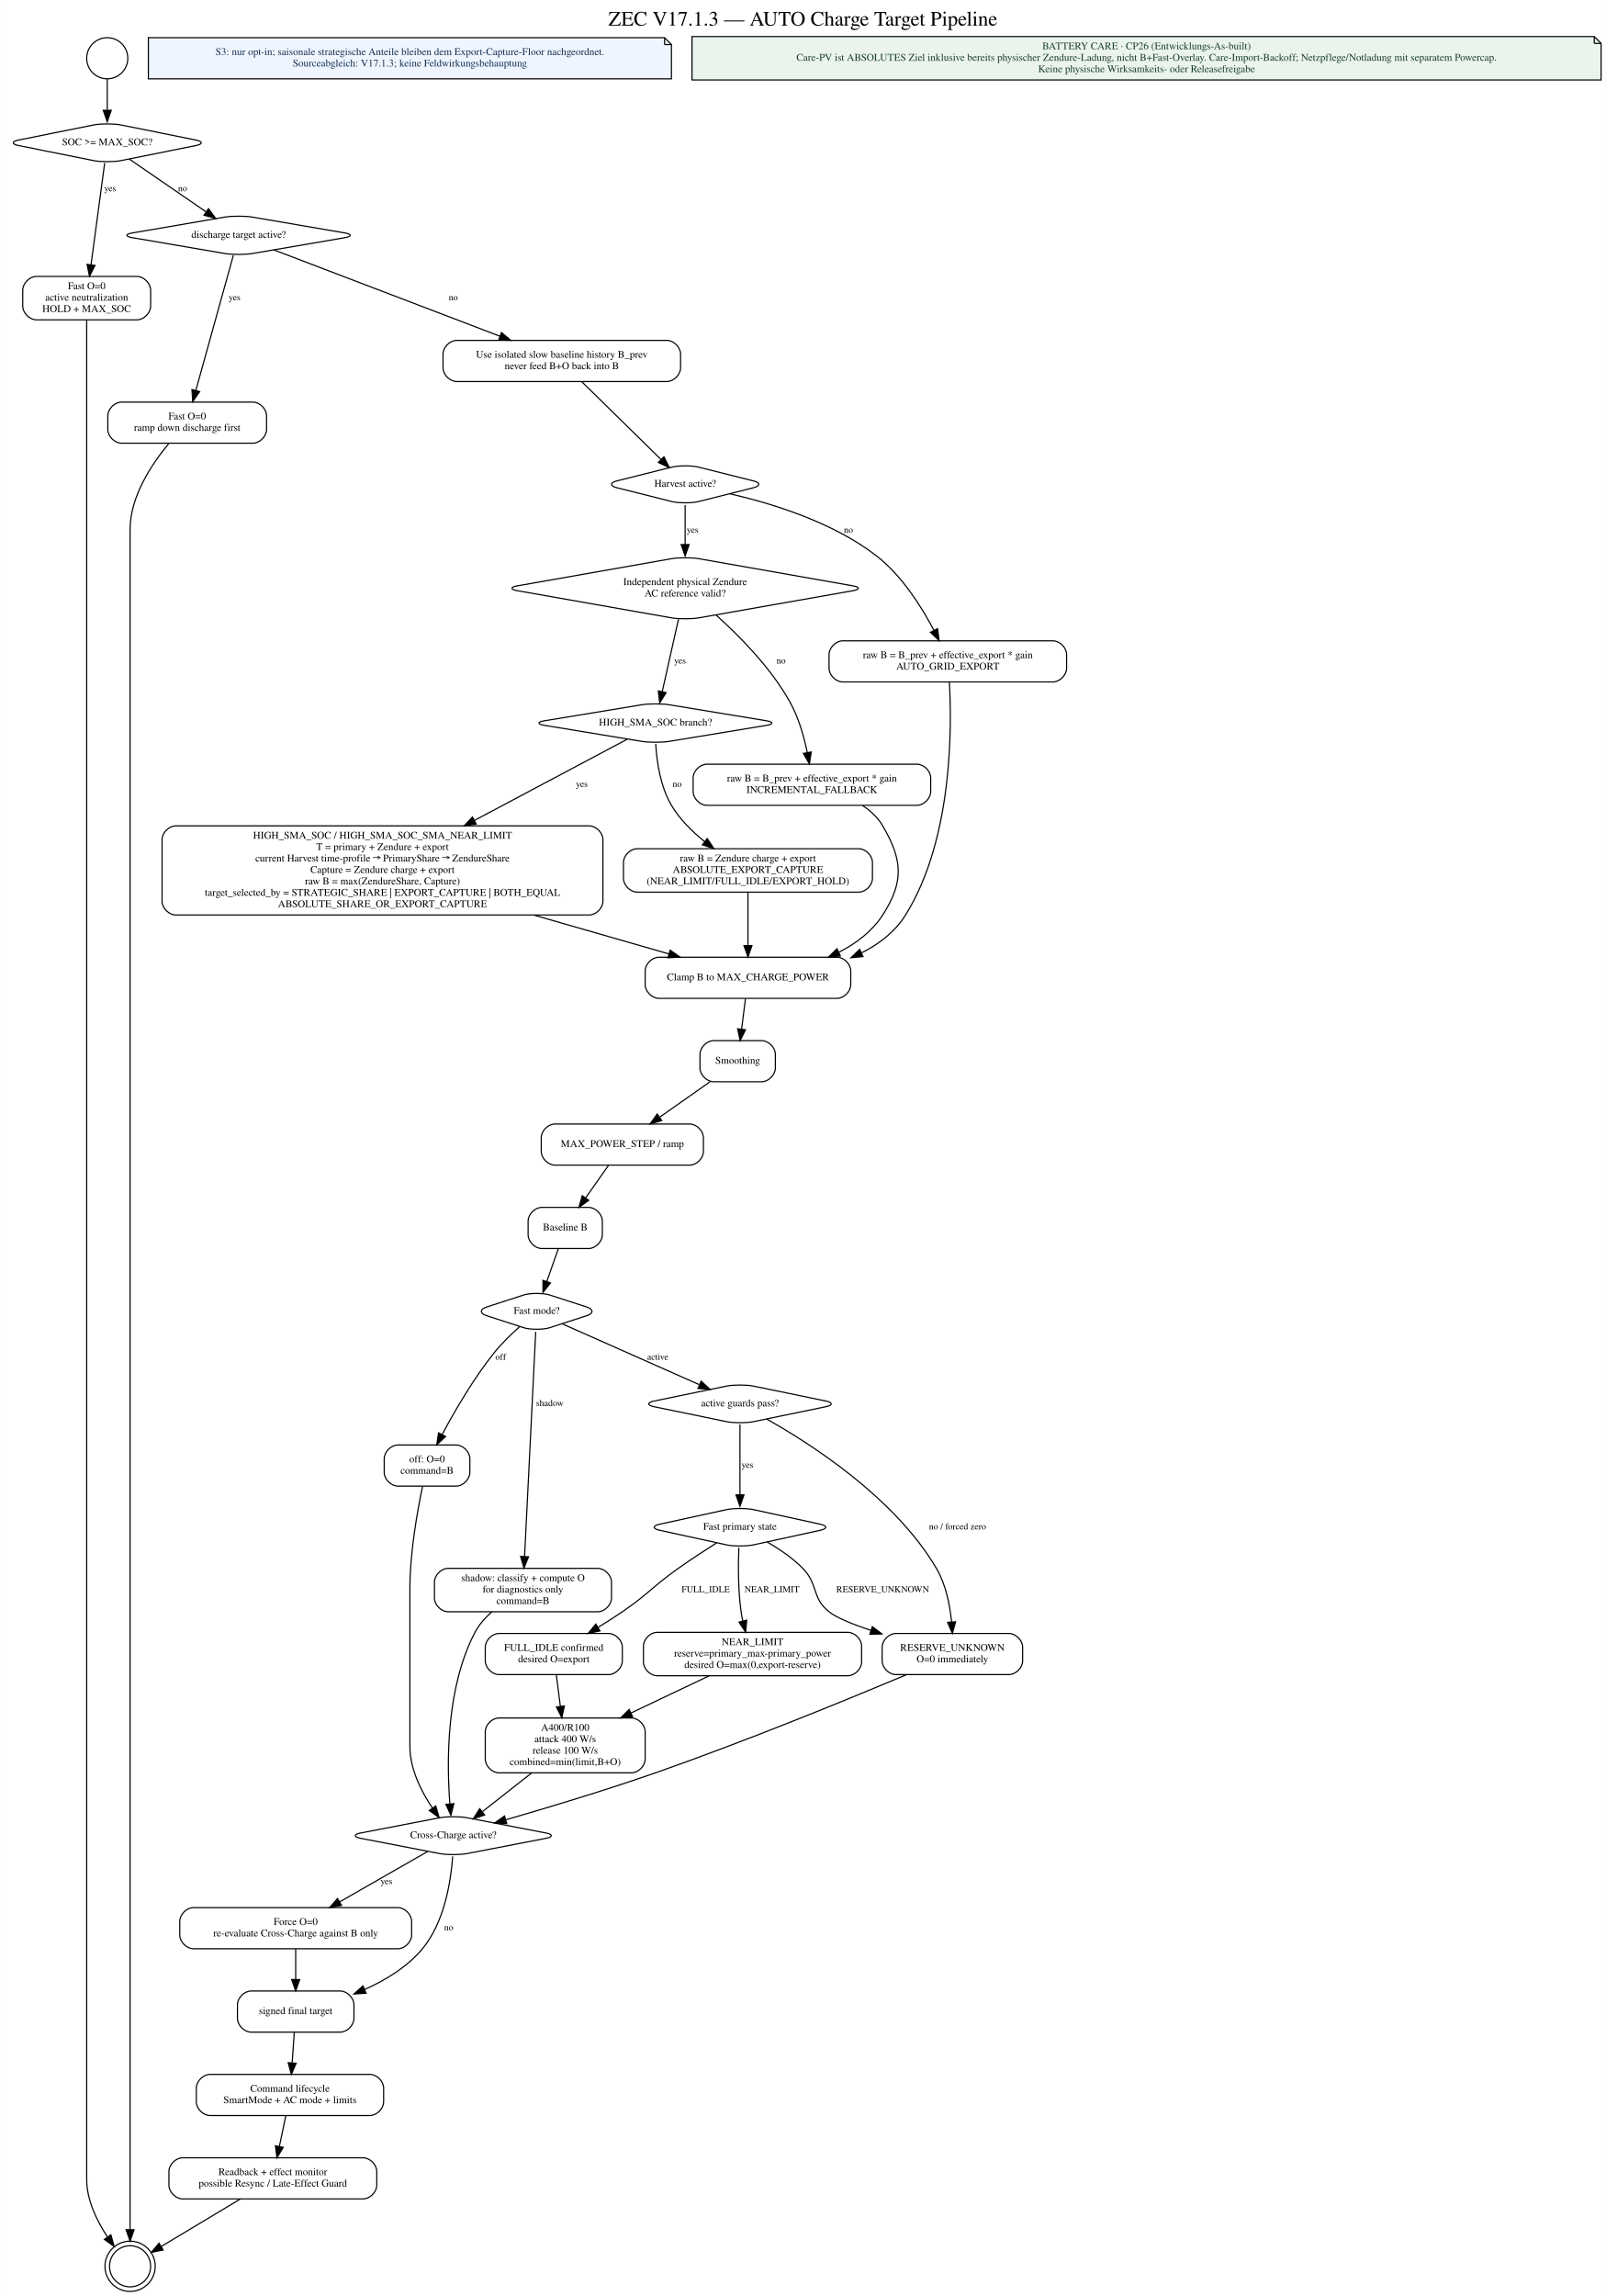
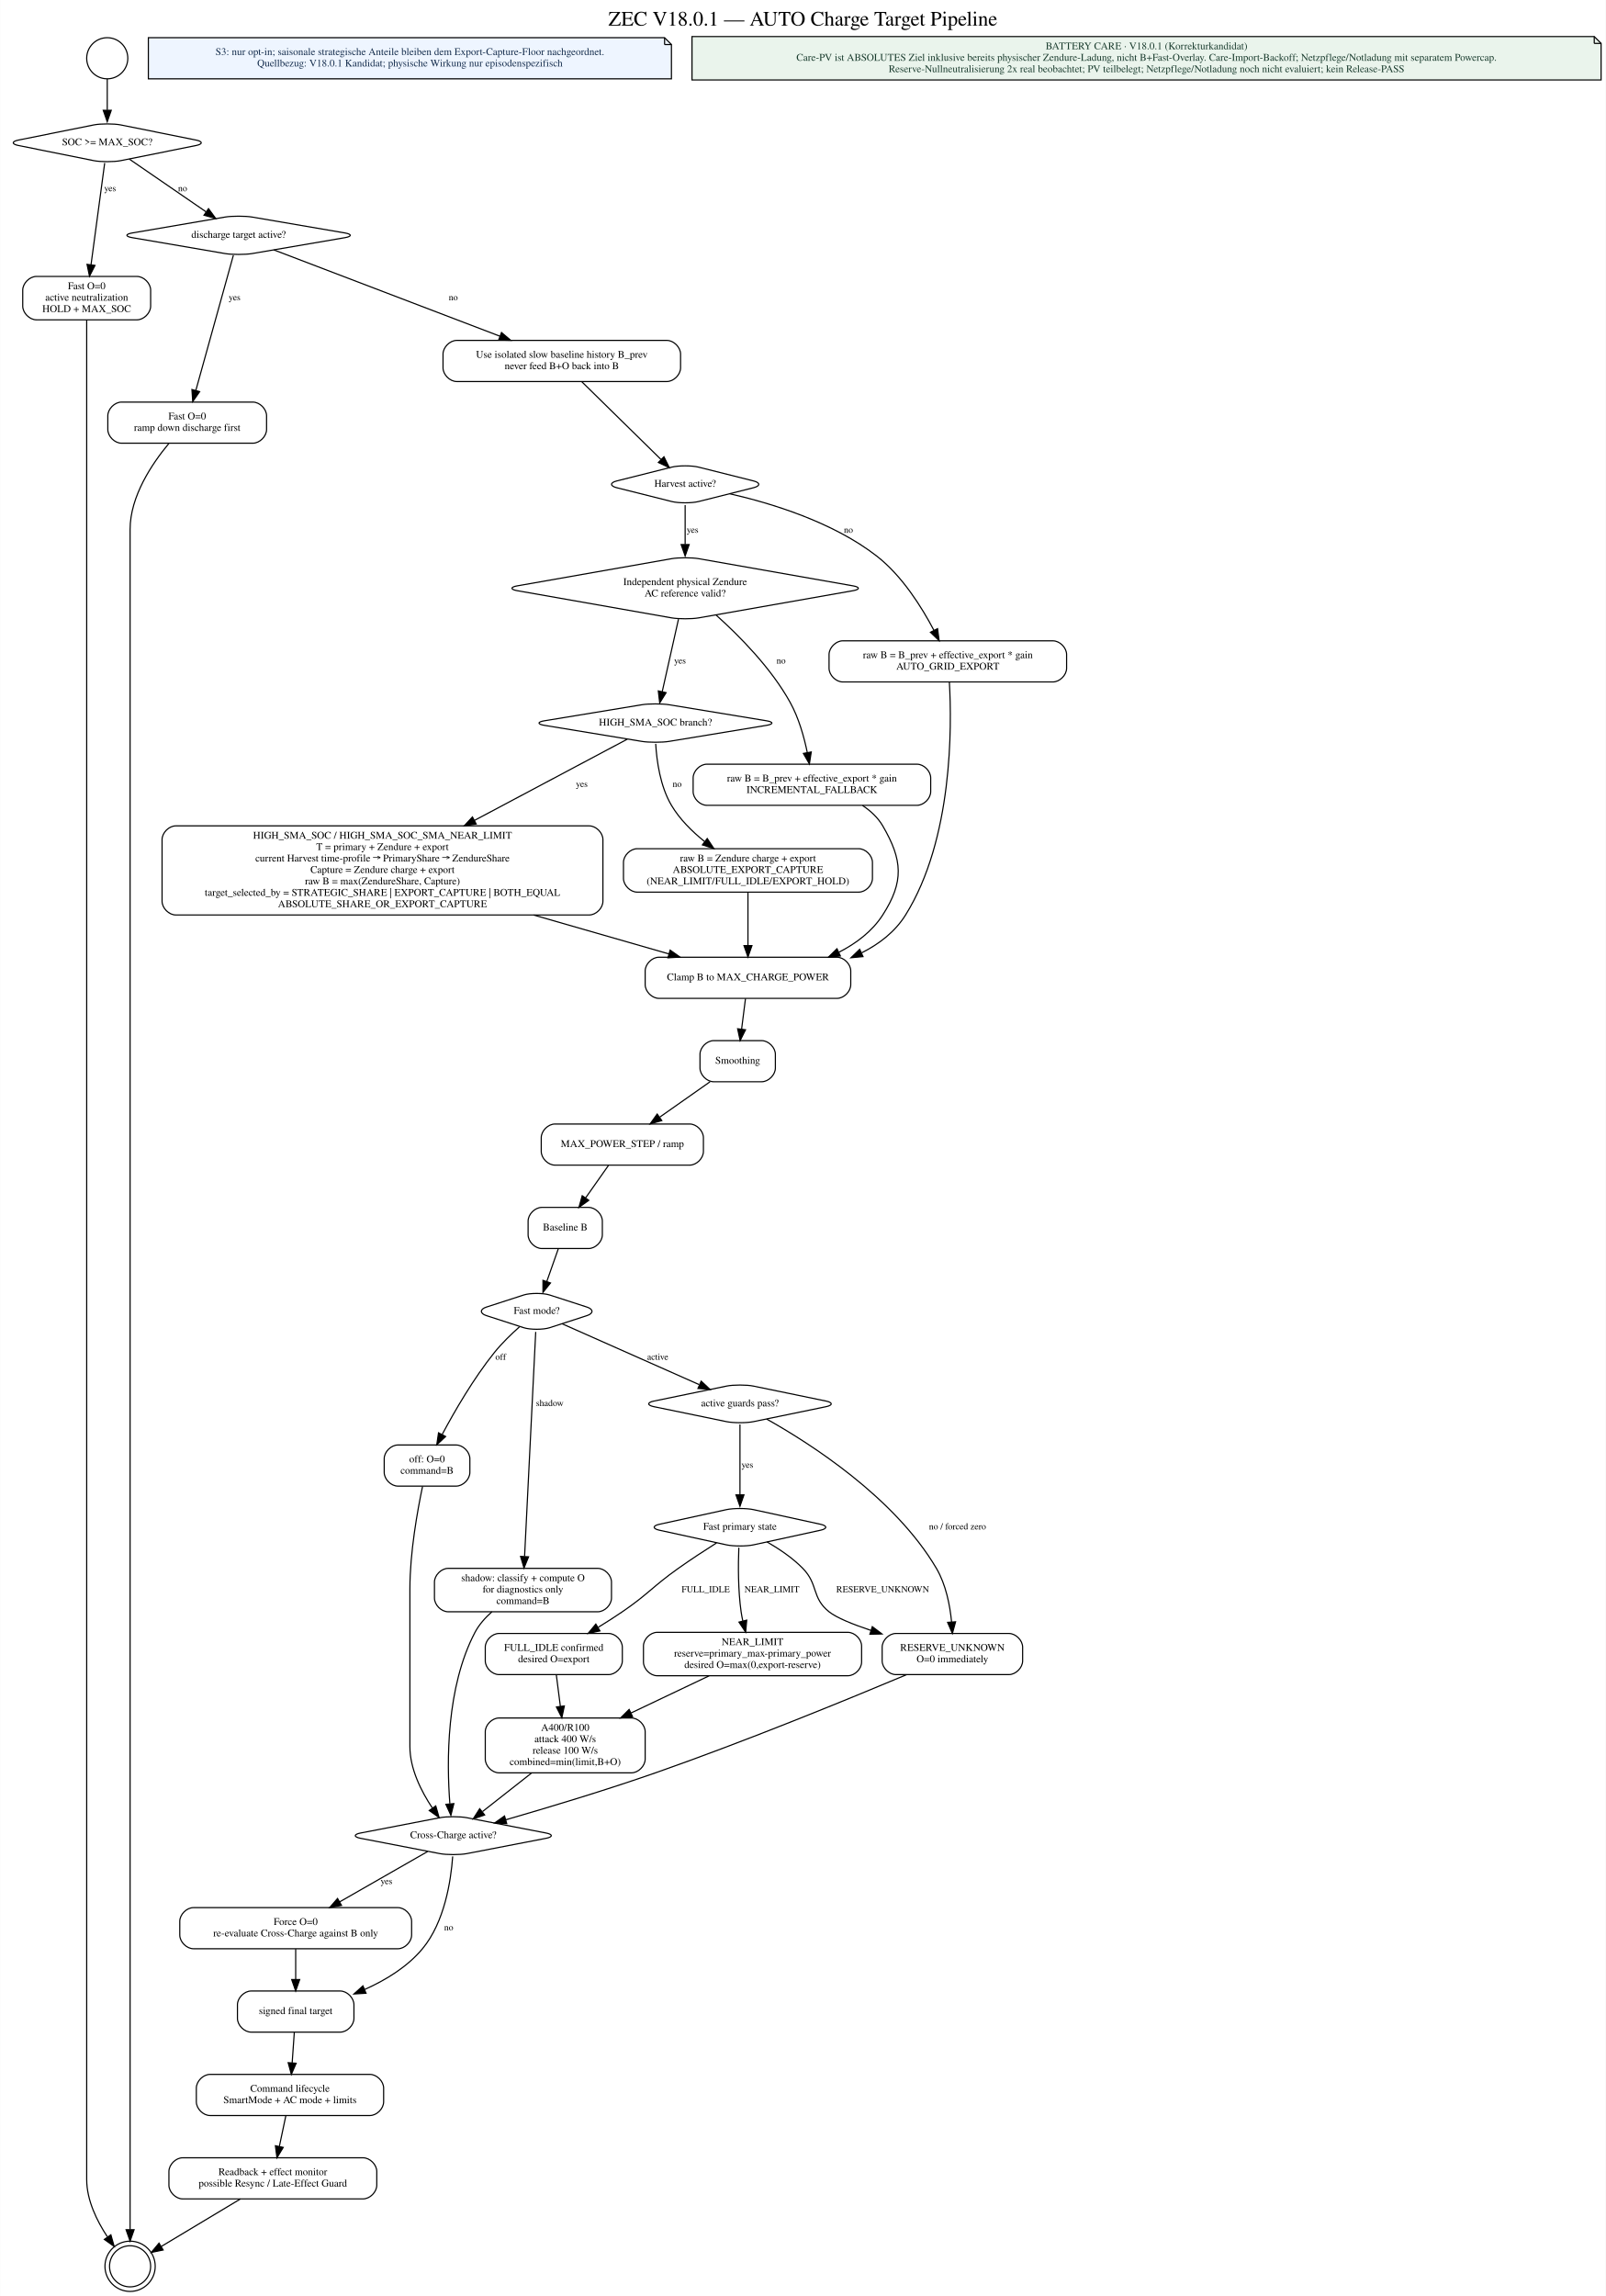
<svg xmlns="http://www.w3.org/2000/svg" width="1406pt" height="2010pt" viewBox="0.00 0.00 1405.81 2010.00">
  <g id="graph0" class="graph" transform="scale(1 1) rotate(0) translate(4 2006)">
    <polygon fill="white" stroke="transparent" points="-4,4 -4,-2006 1401.81,-2006 1401.81,4 -4,4" />
-     <text text-anchor="middle" x="698.91" y="-1983.6" font-family="Times,serif" font-size="18.00">ZEC V17.1.3 — AUTO Charge Target Pipeline</text>
+     <text text-anchor="middle" x="698.91" y="-1983.6" font-family="Times,serif" font-size="18.00">ZEC V18.0.1 — AUTO Charge Target Pipeline</text>
    <g id="node1" class="node">
      <ellipse fill="none" stroke="black" cx="89.81" cy="-1955" rx="18" ry="18" />
    </g>
    <g id="node2" class="node">
      <path fill="none" stroke="black" d="M78.05,-1896.64C78.05,-1896.64 11.95,-1883.36 11.95,-1883.36 6.07,-1882.18 6.07,-1879.82 11.95,-1878.64 11.95,-1878.64 78.05,-1865.36 78.05,-1865.36 83.93,-1864.18 95.7,-1864.18 101.58,-1865.36 101.58,-1865.36 167.68,-1878.64 167.68,-1878.64 173.56,-1879.82 173.56,-1882.18 167.68,-1883.36 167.68,-1883.36 101.58,-1896.64 101.58,-1896.64 95.7,-1897.82 83.93,-1897.82 78.05,-1896.64" />
      <text text-anchor="middle" x="89.81" y="-1878.8" font-family="Times,serif" font-size="9.00">SOC &gt;= MAX_SOC?</text>
    </g>
    <g id="edge1" class="edge">
      <path fill="none" stroke="black" d="M89.81,-1936.94C89.81,-1928.81 89.81,-1918.88 89.81,-1909.7" />
      <polygon fill="black" stroke="black" points="93.31,-1909.44 89.81,-1899.44 86.31,-1909.44 93.31,-1909.44" />
    </g>
    <g id="node3" class="node">
      <path fill="none" stroke="black" d="M115.81,-1764C115.81,-1764 27.81,-1764 27.81,-1764 21.81,-1764 15.81,-1758 15.81,-1752 15.81,-1752 15.81,-1738 15.81,-1738 15.81,-1732 21.81,-1726 27.81,-1726 27.81,-1726 115.81,-1726 115.81,-1726 121.81,-1726 127.81,-1732 127.81,-1738 127.81,-1738 127.81,-1752 127.81,-1752 127.81,-1758 121.81,-1764 115.81,-1764" />
      <text text-anchor="middle" x="71.81" y="-1752.8" font-family="Times,serif" font-size="9.00">Fast O=0</text>
      <text text-anchor="middle" x="71.81" y="-1742.8" font-family="Times,serif" font-size="9.00">active neutralization</text>
      <text text-anchor="middle" x="71.81" y="-1732.8" font-family="Times,serif" font-size="9.00">HOLD + MAX_SOC</text>
    </g>
    <g id="edge2" class="edge">
      <path fill="none" stroke="black" d="M87.57,-1863.3C84.58,-1841 79.23,-1801.19 75.6,-1774.2" />
      <polygon fill="black" stroke="black" points="79.06,-1773.64 74.26,-1764.2 72.12,-1774.58 79.06,-1773.64" />
      <text text-anchor="middle" x="92.31" y="-1838.6" font-family="Times,serif" font-size="8.00">yes</text>
    </g>
    <g id="node4" class="node">
      <path fill="none" stroke="black" d="M192.99,-1815.98C192.99,-1815.98 111.49,-1802.02 111.49,-1802.02 105.57,-1801.01 105.57,-1798.99 111.49,-1797.98 111.49,-1797.98 192.99,-1784.02 192.99,-1784.02 198.9,-1783.01 210.73,-1783.01 216.64,-1784.02 216.64,-1784.02 298.14,-1797.98 298.14,-1797.98 304.06,-1798.99 304.06,-1801.01 298.14,-1802.02 298.14,-1802.02 216.64,-1815.98 216.64,-1815.98 210.73,-1816.99 198.9,-1816.99 192.99,-1815.98" />
      <text text-anchor="middle" x="204.81" y="-1797.8" font-family="Times,serif" font-size="9.00">discharge target active?</text>
    </g>
    <g id="edge4" class="edge">
      <path fill="none" stroke="black" d="M109.06,-1866.78C127.41,-1854.17 155.28,-1835.03 176.22,-1820.64" />
      <polygon fill="black" stroke="black" points="178.47,-1823.34 184.73,-1814.8 174.51,-1817.57 178.47,-1823.34" />
      <text text-anchor="middle" x="155.81" y="-1838.6" font-family="Times,serif" font-size="8.00">no</text>
    </g>
    <g id="node32" class="node">
      <ellipse fill="none" stroke="black" cx="109.81" cy="-22" rx="18" ry="18" />
      <ellipse fill="none" stroke="black" cx="109.81" cy="-22" rx="22" ry="22" />
    </g>
    <g id="edge3" class="edge">
      <path fill="none" stroke="black" d="M71.81,-1725.82C71.81,-1704.54 71.81,-1668.21 71.81,-1637 71.81,-1637 71.81,-1637 71.81,-98 71.81,-79.92 80.71,-61.78 89.89,-47.87" />
      <polygon fill="black" stroke="black" points="92.98,-49.57 95.88,-39.38 87.26,-45.53 92.98,-49.57" />
    </g>
    <g id="node5" class="node">
      <path fill="none" stroke="black" d="M217.31,-1654C217.31,-1654 102.31,-1654 102.31,-1654 96.31,-1654 90.31,-1648 90.31,-1642 90.31,-1642 90.31,-1630 90.31,-1630 90.31,-1624 96.31,-1618 102.31,-1618 102.31,-1618 217.31,-1618 217.31,-1618 223.31,-1618 229.31,-1624 229.31,-1630 229.31,-1630 229.31,-1642 229.31,-1642 229.31,-1648 223.31,-1654 217.31,-1654" />
      <text text-anchor="middle" x="159.81" y="-1638.8" font-family="Times,serif" font-size="9.00">Fast O=0</text>
      <text text-anchor="middle" x="159.81" y="-1628.8" font-family="Times,serif" font-size="9.00">ramp down discharge first</text>
    </g>
    <g id="edge5" class="edge">
      <path fill="none" stroke="black" d="M200.25,-1782.58C192.52,-1754.73 176.75,-1697.98 167.36,-1664.15" />
      <polygon fill="black" stroke="black" points="170.71,-1663.14 164.66,-1654.45 163.96,-1665.02 170.71,-1663.14" />
      <text text-anchor="middle" x="201.31" y="-1743.1" font-family="Times,serif" font-size="8.00">yes</text>
    </g>
    <g id="node6" class="node">
      <path fill="none" stroke="black" d="M579.81,-1708C579.81,-1708 395.81,-1708 395.81,-1708 389.81,-1708 383.81,-1702 383.81,-1696 383.81,-1696 383.81,-1684 383.81,-1684 383.81,-1678 389.81,-1672 395.81,-1672 395.81,-1672 579.81,-1672 579.81,-1672 585.81,-1672 591.81,-1678 591.81,-1684 591.81,-1684 591.81,-1696 591.81,-1696 591.81,-1702 585.81,-1708 579.81,-1708" />
      <text text-anchor="middle" x="487.81" y="-1692.8" font-family="Times,serif" font-size="9.00">Use isolated slow baseline history B_prev</text>
      <text text-anchor="middle" x="487.81" y="-1682.8" font-family="Times,serif" font-size="9.00">never feed B+O back into B</text>
    </g>
    <g id="edge7" class="edge">
      <path fill="none" stroke="black" d="M235.64,-1787.24C283.14,-1769.11 374.86,-1734.11 433.62,-1711.68" />
      <polygon fill="black" stroke="black" points="435.02,-1714.9 443.11,-1708.06 432.52,-1708.36 435.02,-1714.9" />
      <text text-anchor="middle" x="392.81" y="-1743.1" font-family="Times,serif" font-size="8.00">no</text>
    </g>
    <g id="edge6" class="edge">
      <path fill="none" stroke="black" d="M143.72,-1617.72C129.1,-1600.18 109.81,-1571.53 109.81,-1542.5 109.81,-1542.5 109.81,-1542.5 109.81,-98 109.81,-83.62 109.81,-67.68 109.81,-54.21" />
      <polygon fill="black" stroke="black" points="113.31,-54.01 109.81,-44.01 106.31,-54.01 113.31,-54.01" />
    </g>
    <g id="node7" class="node">
      <path fill="none" stroke="black" d="M584.18,-1597.08C584.18,-1597.08 535.75,-1584.92 535.75,-1584.92 529.93,-1583.46 529.93,-1580.54 535.75,-1579.08 535.75,-1579.08 584.18,-1566.92 584.18,-1566.92 590,-1565.46 601.63,-1565.46 607.45,-1566.92 607.45,-1566.92 655.88,-1579.08 655.88,-1579.08 661.7,-1580.54 661.7,-1583.46 655.88,-1584.92 655.88,-1584.92 607.45,-1597.08 607.45,-1597.08 601.63,-1598.54 590,-1598.54 584.18,-1597.08" />
      <text text-anchor="middle" x="595.81" y="-1579.8" font-family="Times,serif" font-size="9.00">Harvest active?</text>
    </g>
    <g id="edge8" class="edge">
      <path fill="none" stroke="black" d="M505.17,-1671.97C524.1,-1653.39 554.4,-1623.65 574.69,-1603.73" />
      <polygon fill="black" stroke="black" points="577.25,-1606.12 581.94,-1596.62 572.35,-1601.13 577.25,-1606.12" />
    </g>
    <g id="node8" class="node">
      <path fill="none" stroke="black" d="M584,-1516.92C584,-1516.92 448.63,-1493.08 448.63,-1493.08 442.72,-1492.04 442.72,-1489.96 448.63,-1488.92 448.63,-1488.92 584,-1465.08 584,-1465.08 589.91,-1464.04 601.72,-1464.04 607.63,-1465.08 607.63,-1465.08 743,-1488.92 743,-1488.92 748.91,-1489.96 748.91,-1492.04 743,-1493.08 743,-1493.08 607.63,-1516.92 607.63,-1516.92 601.72,-1517.96 589.91,-1517.96 584,-1516.92" />
      <text text-anchor="middle" x="595.81" y="-1493.8" font-family="Times,serif" font-size="9.00">Independent physical Zendure</text>
      <text text-anchor="middle" x="595.81" y="-1483.8" font-family="Times,serif" font-size="9.00">AC reference valid?</text>
    </g>
    <g id="edge9" class="edge">
      <path fill="none" stroke="black" d="M595.81,-1563.84C595.81,-1554.07 595.81,-1541.44 595.81,-1529.49" />
      <polygon fill="black" stroke="black" points="599.31,-1529.26 595.81,-1519.26 592.31,-1529.26 599.31,-1529.26" />
      <text text-anchor="middle" x="602.31" y="-1539.6" font-family="Times,serif" font-size="8.00">yes</text>
    </g>
    <g id="node13" class="node">
      <path fill="none" stroke="black" d="M917.81,-1445C917.81,-1445 733.81,-1445 733.81,-1445 727.81,-1445 721.81,-1439 721.81,-1433 721.81,-1433 721.81,-1421 721.81,-1421 721.81,-1415 727.81,-1409 733.81,-1409 733.81,-1409 917.81,-1409 917.81,-1409 923.81,-1409 929.81,-1415 929.81,-1421 929.81,-1421 929.81,-1433 929.81,-1433 929.81,-1439 923.81,-1445 917.81,-1445" />
      <text text-anchor="middle" x="825.81" y="-1429.8" font-family="Times,serif" font-size="9.00">raw B = B_prev + effective_export * gain</text>
      <text text-anchor="middle" x="825.81" y="-1419.8" font-family="Times,serif" font-size="9.00">AUTO_GRID_EXPORT</text>
    </g>
    <g id="edge14" class="edge">
      <path fill="none" stroke="black" d="M634.85,-1573.76C671.22,-1565.45 725.47,-1548.95 763.81,-1519 785.92,-1501.73 803.06,-1474.35 813.66,-1454.14" />
      <polygon fill="black" stroke="black" points="816.82,-1455.64 818.2,-1445.14 810.57,-1452.49 816.82,-1455.64" />
      <text text-anchor="middle" x="738.81" y="-1539.6" font-family="Times,serif" font-size="8.00">no</text>
    </g>
    <g id="node9" class="node">
      <path fill="none" stroke="black" d="M557.97,-1389.05C557.97,-1389.05 472.33,-1374.95 472.33,-1374.95 466.41,-1373.97 466.41,-1372.03 472.33,-1371.05 472.33,-1371.05 557.97,-1356.95 557.97,-1356.95 563.89,-1355.97 575.73,-1355.97 581.66,-1356.95 581.66,-1356.95 667.3,-1371.05 667.3,-1371.05 673.22,-1372.03 673.22,-1373.97 667.3,-1374.95 667.3,-1374.95 581.66,-1389.05 581.66,-1389.05 575.73,-1390.03 563.89,-1390.03 557.97,-1389.05" />
      <text text-anchor="middle" x="569.81" y="-1370.8" font-family="Times,serif" font-size="9.00">HIGH_SMA_SOC branch?</text>
    </g>
    <g id="edge10" class="edge">
      <path fill="none" stroke="black" d="M589.98,-1463.97C585.74,-1445.03 580.01,-1419.48 575.74,-1400.45" />
      <polygon fill="black" stroke="black" points="579.14,-1399.62 573.54,-1390.63 572.31,-1401.15 579.14,-1399.62" />
      <text text-anchor="middle" x="591.31" y="-1425.1" font-family="Times,serif" font-size="8.00">yes</text>
    </g>
    <g id="node12" class="node">
      <path fill="none" stroke="black" d="M798.81,-1337C798.81,-1337 614.81,-1337 614.81,-1337 608.81,-1337 602.81,-1331 602.81,-1325 602.81,-1325 602.81,-1313 602.81,-1313 602.81,-1307 608.81,-1301 614.81,-1301 614.81,-1301 798.81,-1301 798.81,-1301 804.81,-1301 810.81,-1307 810.81,-1313 810.81,-1313 810.81,-1325 810.81,-1325 810.81,-1331 804.81,-1337 798.81,-1337" />
      <text text-anchor="middle" x="706.81" y="-1321.8" font-family="Times,serif" font-size="9.00">raw B = B_prev + effective_export * gain</text>
      <text text-anchor="middle" x="706.81" y="-1311.8" font-family="Times,serif" font-size="9.00">INCREMENTAL_FALLBACK</text>
    </g>
    <g id="edge13" class="edge">
      <path fill="none" stroke="black" d="M622.99,-1467.48C643.65,-1448.96 671.24,-1420.98 687.81,-1391 695.29,-1377.47 699.95,-1360.85 702.78,-1347.09" />
      <polygon fill="black" stroke="black" points="706.23,-1347.7 704.6,-1337.23 699.34,-1346.43 706.23,-1347.7" />
      <text text-anchor="middle" x="679.81" y="-1425.1" font-family="Times,serif" font-size="8.00">no</text>
    </g>
    <g id="node10" class="node">
      <path fill="none" stroke="black" d="M511.81,-1283C511.81,-1283 149.81,-1283 149.81,-1283 143.81,-1283 137.81,-1277 137.81,-1271 137.81,-1271 137.81,-1217 137.81,-1217 137.81,-1211 143.81,-1205 149.81,-1205 149.81,-1205 511.81,-1205 511.81,-1205 517.81,-1205 523.81,-1211 523.81,-1217 523.81,-1217 523.81,-1271 523.81,-1271 523.81,-1277 517.81,-1283 511.81,-1283" />
      <text text-anchor="middle" x="330.81" y="-1271.8" font-family="Times,serif" font-size="9.00">HIGH_SMA_SOC / HIGH_SMA_SOC_SMA_NEAR_LIMIT</text>
      <text text-anchor="middle" x="330.81" y="-1261.8" font-family="Times,serif" font-size="9.00">T = primary + Zendure + export</text>
      <text text-anchor="middle" x="330.81" y="-1251.8" font-family="Times,serif" font-size="9.00">current Harvest time-profile → PrimaryShare → ZendureShare</text>
      <text text-anchor="middle" x="330.81" y="-1241.8" font-family="Times,serif" font-size="9.00">Capture = Zendure charge + export</text>
      <text text-anchor="middle" x="330.81" y="-1231.8" font-family="Times,serif" font-size="9.00">raw B = max(ZendureShare, Capture)</text>
      <text text-anchor="middle" x="330.81" y="-1221.8" font-family="Times,serif" font-size="9.00">target_selected_by = STRATEGIC_SHARE | EXPORT_CAPTURE | BOTH_EQUAL</text>
      <text text-anchor="middle" x="330.81" y="-1211.8" font-family="Times,serif" font-size="9.00">ABSOLUTE_SHARE_OR_EXPORT_CAPTURE</text>
    </g>
    <g id="edge11" class="edge">
      <path fill="none" stroke="black" d="M545.14,-1358.89C513.77,-1342.22 458.06,-1312.61 411.3,-1287.77" />
      <polygon fill="black" stroke="black" points="412.85,-1284.63 402.38,-1283.03 409.57,-1290.81 412.85,-1284.63" />
      <text text-anchor="middle" x="505.31" y="-1317.1" font-family="Times,serif" font-size="8.00">yes</text>
    </g>
    <g id="node11" class="node">
      <path fill="none" stroke="black" d="M747.81,-1263C747.81,-1263 553.81,-1263 553.81,-1263 547.81,-1263 541.81,-1257 541.81,-1251 541.81,-1251 541.81,-1237 541.81,-1237 541.81,-1231 547.81,-1225 553.81,-1225 553.81,-1225 747.81,-1225 747.81,-1225 753.81,-1225 759.81,-1231 759.81,-1237 759.81,-1237 759.81,-1251 759.81,-1251 759.81,-1257 753.81,-1263 747.81,-1263" />
      <text text-anchor="middle" x="650.81" y="-1251.8" font-family="Times,serif" font-size="9.00">raw B = Zendure charge + export</text>
      <text text-anchor="middle" x="650.81" y="-1241.8" font-family="Times,serif" font-size="9.00">ABSOLUTE_EXPORT_CAPTURE</text>
      <text text-anchor="middle" x="650.81" y="-1231.8" font-family="Times,serif" font-size="9.00">(NEAR_LIMIT/FULL_IDLE/EXPORT_HOLD)</text>
    </g>
    <g id="edge12" class="edge">
      <path fill="none" stroke="black" d="M570.03,-1354.8C570.93,-1339.67 574.02,-1317.54 583.81,-1301 591.02,-1288.84 601.86,-1278.11 612.74,-1269.38" />
      <polygon fill="black" stroke="black" points="615.15,-1271.94 621,-1263.1 610.92,-1266.36 615.15,-1271.94" />
      <text text-anchor="middle" x="588.81" y="-1317.1" font-family="Times,serif" font-size="8.00">no</text>
    </g>
    <g id="node14" class="node">
      <path fill="none" stroke="black" d="M728.81,-1168C728.81,-1168 572.81,-1168 572.81,-1168 566.81,-1168 560.81,-1162 560.81,-1156 560.81,-1156 560.81,-1144 560.81,-1144 560.81,-1138 566.81,-1132 572.81,-1132 572.81,-1132 728.81,-1132 728.81,-1132 734.81,-1132 740.81,-1138 740.81,-1144 740.81,-1144 740.81,-1156 740.81,-1156 740.81,-1162 734.81,-1168 728.81,-1168" />
      <text text-anchor="middle" x="650.81" y="-1147.8" font-family="Times,serif" font-size="9.00">Clamp B to MAX_CHARGE_POWER</text>
    </g>
    <g id="edge15" class="edge">
      <path fill="none" stroke="black" d="M463.28,-1204.92C503.81,-1193.26 546.77,-1180.91 581.34,-1170.97" />
      <polygon fill="black" stroke="black" points="582.67,-1174.23 591.32,-1168.11 580.74,-1167.5 582.67,-1174.23" />
    </g>
    <g id="edge16" class="edge">
      <path fill="none" stroke="black" d="M650.81,-1224.82C650.81,-1211.59 650.81,-1193.44 650.81,-1178.45" />
      <polygon fill="black" stroke="black" points="654.31,-1178.2 650.81,-1168.2 647.31,-1178.21 654.31,-1178.2" />
    </g>
    <g id="edge17" class="edge">
      <path fill="none" stroke="black" d="M751.16,-1300.84C758.22,-1296.13 764.58,-1290.26 768.81,-1283 786.29,-1253.06 787.55,-1234.17 768.81,-1205 759.61,-1190.66 745.53,-1180.08 730.28,-1172.29" />
      <polygon fill="black" stroke="black" points="731.73,-1169.1 721.19,-1168.01 728.75,-1175.43 731.73,-1169.1" />
    </g>
    <g id="edge18" class="edge">
      <path fill="none" stroke="black" d="M827.16,-1408.97C829.41,-1369.75 830.2,-1271.34 788.81,-1205 779.65,-1190.31 765.77,-1179.61 750.28,-1171.82" />
      <polygon fill="black" stroke="black" points="751.55,-1168.55 741,-1167.56 748.63,-1174.92 751.55,-1168.55" />
    </g>
    <g id="node15" class="node">
      <path fill="none" stroke="black" d="M662.81,-1095C662.81,-1095 620.81,-1095 620.81,-1095 614.81,-1095 608.81,-1089 608.81,-1083 608.81,-1083 608.81,-1071 608.81,-1071 608.81,-1065 614.81,-1059 620.81,-1059 620.81,-1059 662.81,-1059 662.81,-1059 668.81,-1059 674.81,-1065 674.81,-1071 674.81,-1071 674.81,-1083 674.81,-1083 674.81,-1089 668.81,-1095 662.81,-1095" />
      <text text-anchor="middle" x="641.81" y="-1074.8" font-family="Times,serif" font-size="9.00">Smoothing</text>
    </g>
    <g id="edge19" class="edge">
      <path fill="none" stroke="black" d="M648.64,-1131.81C647.62,-1123.79 646.38,-1114.05 645.25,-1105.07" />
      <polygon fill="black" stroke="black" points="648.7,-1104.51 643.97,-1095.03 641.76,-1105.39 648.7,-1104.51" />
    </g>
    <g id="node16" class="node">
      <path fill="none" stroke="black" d="M599.81,-1022C599.81,-1022 481.81,-1022 481.81,-1022 475.81,-1022 469.81,-1016 469.81,-1010 469.81,-1010 469.81,-998 469.81,-998 469.81,-992 475.81,-986 481.81,-986 481.81,-986 599.81,-986 599.81,-986 605.81,-986 611.81,-992 611.81,-998 611.81,-998 611.81,-1010 611.81,-1010 611.81,-1016 605.81,-1022 599.81,-1022" />
      <text text-anchor="middle" x="540.81" y="-1001.8" font-family="Times,serif" font-size="9.00">MAX_POWER_STEP / ramp</text>
    </g>
    <g id="edge20" class="edge">
      <path fill="none" stroke="black" d="M617.62,-1058.99C604.48,-1049.75 588.03,-1038.19 573.73,-1028.14" />
      <polygon fill="black" stroke="black" points="575.35,-1025 565.16,-1022.11 571.33,-1030.73 575.35,-1025" />
    </g>
    <g id="node17" class="node">
      <path fill="none" stroke="black" d="M511.31,-949C511.31,-949 470.31,-949 470.31,-949 464.31,-949 458.31,-943 458.31,-937 458.31,-937 458.31,-925 458.31,-925 458.31,-919 464.31,-913 470.31,-913 470.31,-913 511.31,-913 511.31,-913 517.31,-913 523.31,-919 523.31,-925 523.31,-925 523.31,-937 523.31,-937 523.31,-943 517.31,-949 511.31,-949" />
      <text text-anchor="middle" x="490.81" y="-928.8" font-family="Times,serif" font-size="9.00">Baseline B</text>
    </g>
    <g id="edge21" class="edge">
      <path fill="none" stroke="black" d="M528.71,-985.81C522.69,-977.27 515.3,-966.77 508.65,-957.32" />
      <polygon fill="black" stroke="black" points="511.43,-955.19 502.81,-949.03 505.7,-959.22 511.43,-955.19" />
    </g>
    <g id="node18" class="node">
      <path fill="none" stroke="black" d="M454.4,-872.3C454.4,-872.3 421.69,-861.7 421.69,-861.7 415.98,-859.85 415.98,-856.15 421.69,-854.3 421.69,-854.3 454.4,-843.7 454.4,-843.7 460.11,-841.85 471.52,-841.85 477.23,-843.7 477.23,-843.7 509.94,-854.3 509.94,-854.3 515.65,-856.15 515.65,-859.85 509.94,-861.7 509.94,-861.7 477.23,-872.3 477.23,-872.3 471.52,-874.15 460.11,-874.15 454.4,-872.3" />
      <text text-anchor="middle" x="465.81" y="-855.8" font-family="Times,serif" font-size="9.00">Fast mode?</text>
    </g>
    <g id="edge22" class="edge">
      <path fill="none" stroke="black" d="M484.76,-912.81C481.75,-904.25 478.05,-893.74 474.72,-884.28" />
      <polygon fill="black" stroke="black" points="477.92,-882.85 471.3,-874.58 471.32,-885.17 477.92,-882.85" />
    </g>
    <g id="node19" class="node">
      <path fill="none" stroke="black" d="M395.31,-741C395.31,-741 344.31,-741 344.31,-741 338.31,-741 332.31,-735 332.31,-729 332.31,-729 332.31,-717 332.31,-717 332.31,-711 338.31,-705 344.31,-705 344.31,-705 395.31,-705 395.31,-705 401.31,-705 407.31,-711 407.31,-717 407.31,-717 407.31,-729 407.31,-729 407.31,-735 401.31,-741 395.31,-741" />
      <text text-anchor="middle" x="369.81" y="-725.8" font-family="Times,serif" font-size="9.00">off: O=0</text>
      <text text-anchor="middle" x="369.81" y="-715.8" font-family="Times,serif" font-size="9.00">command=B</text>
    </g>
    <g id="edge23" class="edge">
      <path fill="none" stroke="black" d="M450.85,-844.54C443.73,-838.2 435.36,-830.13 428.81,-822 410.65,-799.43 394.03,-770.75 383.09,-750.26" />
      <polygon fill="black" stroke="black" points="386.08,-748.43 378.34,-741.2 379.88,-751.68 386.08,-748.43" />
      <text text-anchor="middle" x="434.31" y="-815.6" font-family="Times,serif" font-size="8.00">off</text>
    </g>
    <g id="node20" class="node">
      <path fill="none" stroke="black" d="M519.31,-633C519.31,-633 388.31,-633 388.31,-633 382.31,-633 376.31,-627 376.31,-621 376.31,-621 376.31,-607 376.31,-607 376.31,-601 382.31,-595 388.31,-595 388.31,-595 519.31,-595 519.31,-595 525.31,-595 531.31,-601 531.31,-607 531.31,-607 531.31,-621 531.31,-621 531.31,-627 525.31,-633 519.31,-633" />
      <text text-anchor="middle" x="453.81" y="-621.8" font-family="Times,serif" font-size="9.00">shadow: classify + compute O</text>
      <text text-anchor="middle" x="453.81" y="-611.8" font-family="Times,serif" font-size="9.00">for diagnostics only</text>
      <text text-anchor="middle" x="453.81" y="-601.8" font-family="Times,serif" font-size="9.00">command=B</text>
    </g>
    <g id="edge24" class="edge">
      <path fill="none" stroke="black" d="M464.97,-839.98C462.94,-798.99 457.75,-694.4 455.23,-643.58" />
      <polygon fill="black" stroke="black" points="458.71,-643.12 454.72,-633.31 451.72,-643.47 458.71,-643.12" />
      <text text-anchor="middle" x="477.31" y="-775.1" font-family="Times,serif" font-size="8.00">shadow</text>
    </g>
    <g id="node21" class="node">
      <path fill="none" stroke="black" d="M632.06,-792.57C632.06,-792.57 568.34,-779.43 568.34,-779.43 562.46,-778.21 562.46,-775.79 568.34,-774.57 568.34,-774.57 632.06,-761.43 632.06,-761.43 637.94,-760.21 649.69,-760.21 655.57,-761.43 655.57,-761.43 719.29,-774.57 719.29,-774.57 725.17,-775.79 725.17,-778.21 719.29,-779.43 719.29,-779.43 655.57,-792.57 655.57,-792.57 649.69,-793.79 637.94,-793.79 632.06,-792.57" />
      <text text-anchor="middle" x="643.81" y="-774.8" font-family="Times,serif" font-size="9.00">active guards pass?</text>
    </g>
    <g id="edge25" class="edge">
      <path fill="none" stroke="black" d="M488,-847.15C518.07,-833.81 572.12,-809.82 607.99,-793.9" />
      <polygon fill="black" stroke="black" points="609.86,-796.9 617.59,-789.64 607.03,-790.5 609.86,-796.9" />
      <text text-anchor="middle" x="571.81" y="-815.6" font-family="Times,serif" font-size="8.00">active</text>
    </g>
    <g id="node27" class="node">
      <path fill="none" stroke="black" d="M381.03,-414.72C381.03,-414.72 311.44,-401.28 311.44,-401.28 305.54,-400.14 305.54,-397.86 311.44,-396.72 311.44,-396.72 381.03,-383.28 381.03,-383.28 386.92,-382.14 398.71,-382.14 404.6,-383.28 404.6,-383.28 474.19,-396.72 474.19,-396.72 480.08,-397.86 480.08,-400.14 474.19,-401.28 474.19,-401.28 404.6,-414.72 404.6,-414.72 398.71,-415.86 386.92,-415.86 381.03,-414.72" />
      <text text-anchor="middle" x="392.81" y="-396.8" font-family="Times,serif" font-size="9.00">Cross-Charge active?</text>
    </g>
    <g id="edge35" class="edge">
      <path fill="none" stroke="black" d="M365.87,-704.68C361.43,-683.61 354.81,-646.89 354.81,-615 354.81,-615 354.81,-615 354.81,-477 354.81,-457.49 364.74,-437.81 374.45,-423.23" />
      <polygon fill="black" stroke="black" points="377.45,-425.04 380.37,-414.86 371.74,-421 377.45,-425.04" />
    </g>
    <g id="edge36" class="edge">
      <path fill="none" stroke="black" d="M426.63,-594.99C420.84,-589.86 415.39,-583.8 411.81,-577 386.5,-528.92 387,-463.4 389.79,-427.07" />
      <polygon fill="black" stroke="black" points="393.3,-427.05 390.7,-416.78 386.33,-426.43 393.3,-427.05" />
    </g>
    <g id="node22" class="node">
      <path fill="none" stroke="black" d="M632.09,-684.44C632.09,-684.44 573.11,-671.56 573.11,-671.56 567.24,-670.28 567.24,-667.72 573.11,-666.44 573.11,-666.44 632.09,-653.56 632.09,-653.56 637.95,-652.28 649.68,-652.28 655.54,-653.56 655.54,-653.56 714.52,-666.44 714.52,-666.44 720.39,-667.72 720.39,-670.28 714.52,-671.56 714.52,-671.56 655.54,-684.44 655.54,-684.44 649.68,-685.72 637.95,-685.72 632.09,-684.44" />
      <text text-anchor="middle" x="643.81" y="-666.8" font-family="Times,serif" font-size="9.00">Fast primary state</text>
    </g>
    <g id="edge27" class="edge">
      <path fill="none" stroke="black" d="M643.81,-758.97C643.81,-742.38 643.81,-716.88 643.81,-697.43" />
      <polygon fill="black" stroke="black" points="647.31,-697.34 643.81,-687.34 640.31,-697.34 647.31,-697.34" />
      <text text-anchor="middle" x="650.31" y="-721.1" font-family="Times,serif" font-size="8.00">yes</text>
    </g>
    <g id="node25" class="node">
      <path fill="none" stroke="black" d="M879.31,-576C879.31,-576 780.31,-576 780.31,-576 774.31,-576 768.31,-570 768.31,-564 768.31,-564 768.31,-552 768.31,-552 768.31,-546 774.31,-540 780.31,-540 780.31,-540 879.31,-540 879.31,-540 885.31,-540 891.31,-546 891.31,-552 891.31,-552 891.31,-564 891.31,-564 891.31,-570 885.31,-576 879.31,-576" />
      <text text-anchor="middle" x="829.81" y="-560.8" font-family="Times,serif" font-size="9.00">RESERVE_UNKNOWN</text>
      <text text-anchor="middle" x="829.81" y="-550.8" font-family="Times,serif" font-size="9.00">O=0 immediately</text>
    </g>
    <g id="edge26" class="edge">
      <path fill="none" stroke="black" d="M667.14,-763.73C704.98,-742.53 779.17,-695.24 815.81,-633 824.14,-618.86 827.67,-600.79 829.1,-586.05" />
      <polygon fill="black" stroke="black" points="832.6,-586.23 829.81,-576.01 825.61,-585.73 832.6,-586.23" />
      <text text-anchor="middle" x="834.31" y="-667.1" font-family="Times,serif" font-size="8.00">no / forced zero</text>
    </g>
    <g id="node23" class="node">
      <path fill="none" stroke="black" d="M528.81,-576C528.81,-576 432.81,-576 432.81,-576 426.81,-576 420.81,-570 420.81,-564 420.81,-564 420.81,-552 420.81,-552 420.81,-546 426.81,-540 432.81,-540 432.81,-540 528.81,-540 528.81,-540 534.81,-540 540.81,-546 540.81,-552 540.81,-552 540.81,-564 540.81,-564 540.81,-570 534.81,-576 528.81,-576" />
      <text text-anchor="middle" x="480.81" y="-560.8" font-family="Times,serif" font-size="9.00">FULL_IDLE confirmed</text>
      <text text-anchor="middle" x="480.81" y="-550.8" font-family="Times,serif" font-size="9.00">desired O=export</text>
    </g>
    <g id="edge28" class="edge">
      <path fill="none" stroke="black" d="M623.29,-655.27C613.09,-648.8 600.66,-640.7 589.81,-633 567.34,-617.05 563.56,-610.56 540.81,-595 534.12,-590.42 526.83,-585.78 519.72,-581.42" />
      <polygon fill="black" stroke="black" points="521.23,-578.24 510.86,-576.07 517.61,-584.24 521.23,-578.24" />
      <text text-anchor="middle" x="613.81" y="-612.1" font-family="Times,serif" font-size="8.00">FULL_IDLE</text>
    </g>
    <g id="node24" class="node">
      <path fill="none" stroke="black" d="M738.31,-577C738.31,-577 571.31,-577 571.31,-577 565.31,-577 559.31,-571 559.31,-565 559.31,-565 559.31,-551 559.31,-551 559.31,-545 565.31,-539 571.31,-539 571.31,-539 738.31,-539 738.31,-539 744.31,-539 750.31,-545 750.31,-551 750.31,-551 750.31,-565 750.31,-565 750.31,-571 744.31,-577 738.31,-577" />
      <text text-anchor="middle" x="654.81" y="-565.8" font-family="Times,serif" font-size="9.00">NEAR_LIMIT</text>
      <text text-anchor="middle" x="654.81" y="-555.8" font-family="Times,serif" font-size="9.00">reserve=primary_max-primary_power</text>
      <text text-anchor="middle" x="654.81" y="-545.8" font-family="Times,serif" font-size="9.00">desired O=max(0,export-reserve)</text>
    </g>
    <g id="edge29" class="edge">
      <path fill="none" stroke="black" d="M642.82,-651.09C642.24,-636.23 642.08,-614.07 644.81,-595 645.2,-592.32 645.72,-589.56 646.33,-586.82" />
      <polygon fill="black" stroke="black" points="649.72,-587.68 648.8,-577.12 642.94,-585.95 649.72,-587.68" />
      <text text-anchor="middle" x="671.81" y="-612.1" font-family="Times,serif" font-size="8.00">NEAR_LIMIT</text>
    </g>
    <g id="edge30" class="edge">
      <path fill="none" stroke="black" d="M667.48,-656.16C677.9,-650.17 689.79,-642.23 698.81,-633 712.62,-618.88 706.39,-607.32 721.81,-595 728.4,-589.74 742.58,-583.99 758.56,-578.66" />
      <polygon fill="black" stroke="black" points="759.69,-581.97 768.14,-575.58 757.55,-575.31 759.69,-581.97" />
      <text text-anchor="middle" x="768.81" y="-612.1" font-family="Times,serif" font-size="8.00">RESERVE_UNKNOWN</text>
    </g>
    <g id="node26" class="node">
      <path fill="none" stroke="black" d="M548.81,-502C548.81,-502 432.81,-502 432.81,-502 426.81,-502 420.81,-496 420.81,-490 420.81,-490 420.81,-466 420.81,-466 420.81,-460 426.81,-454 432.81,-454 432.81,-454 548.81,-454 548.81,-454 554.81,-454 560.81,-460 560.81,-466 560.81,-466 560.81,-490 560.81,-490 560.81,-496 554.81,-502 548.81,-502" />
      <text text-anchor="middle" x="490.81" y="-490.8" font-family="Times,serif" font-size="9.00">A400/R100</text>
      <text text-anchor="middle" x="490.81" y="-480.8" font-family="Times,serif" font-size="9.00">attack 400 W/s</text>
      <text text-anchor="middle" x="490.81" y="-470.8" font-family="Times,serif" font-size="9.00">release 100 W/s</text>
      <text text-anchor="middle" x="490.81" y="-460.8" font-family="Times,serif" font-size="9.00">combined=min(limit,B+O)</text>
    </g>
    <g id="edge31" class="edge">
      <path fill="none" stroke="black" d="M483.03,-539.69C484.07,-531.58 485.35,-521.64 486.56,-512.17" />
      <polygon fill="black" stroke="black" points="490.04,-512.55 487.84,-502.18 483.1,-511.66 490.04,-512.55" />
    </g>
    <g id="edge32" class="edge">
      <path fill="none" stroke="black" d="M616.78,-538.91C596.49,-529.26 571.09,-517.18 548.43,-506.4" />
      <polygon fill="black" stroke="black" points="549.78,-503.17 539.24,-502.03 546.77,-509.49 549.78,-503.17" />
    </g>
    <g id="edge33" class="edge">
      <path fill="none" stroke="black" d="M789.66,-539.92C738.91,-518.6 648.64,-481.59 569.81,-454 525.74,-438.58 474.66,-423.26 438.74,-412.9" />
      <polygon fill="black" stroke="black" points="439.6,-409.51 429.03,-410.12 437.67,-416.24 439.6,-409.51" />
    </g>
    <g id="edge34" class="edge">
      <path fill="none" stroke="black" d="M461.41,-453.9C447.72,-443.14 431.59,-430.47 418.41,-420.11" />
      <polygon fill="black" stroke="black" points="420.25,-417.11 410.23,-413.68 415.93,-422.61 420.25,-417.11" />
    </g>
    <g id="node28" class="node">
      <path fill="none" stroke="black" d="M344.31,-336C344.31,-336 165.31,-336 165.31,-336 159.31,-336 153.31,-330 153.31,-324 153.31,-324 153.31,-312 153.31,-312 153.31,-306 159.31,-300 165.31,-300 165.31,-300 344.31,-300 344.31,-300 350.31,-300 356.31,-306 356.31,-312 356.31,-312 356.31,-324 356.31,-324 356.31,-330 350.31,-336 344.31,-336" />
      <text text-anchor="middle" x="254.81" y="-320.8" font-family="Times,serif" font-size="9.00">Force O=0</text>
      <text text-anchor="middle" x="254.81" y="-310.8" font-family="Times,serif" font-size="9.00">re-evaluate Cross-Charge against B only</text>
    </g>
    <g id="edge37" class="edge">
      <path fill="none" stroke="black" d="M370.34,-385.13C349.52,-373.22 318.13,-355.25 293.33,-341.05" />
      <polygon fill="black" stroke="black" points="294.94,-337.94 284.52,-336 291.46,-344.01 294.94,-337.94" />
      <text text-anchor="middle" x="334.31" y="-356.6" font-family="Times,serif" font-size="8.00">yes</text>
    </g>
    <g id="node29" class="node">
      <path fill="none" stroke="black" d="M293.81,-263C293.81,-263 215.81,-263 215.81,-263 209.81,-263 203.81,-257 203.81,-251 203.81,-251 203.81,-239 203.81,-239 203.81,-233 209.81,-227 215.81,-227 215.81,-227 293.81,-227 293.81,-227 299.81,-227 305.81,-233 305.81,-239 305.81,-239 305.81,-251 305.81,-251 305.81,-257 299.81,-263 293.81,-263" />
      <text text-anchor="middle" x="254.81" y="-242.8" font-family="Times,serif" font-size="9.00">signed final target</text>
    </g>
    <g id="edge39" class="edge">
      <path fill="none" stroke="black" d="M392.27,-380.81C390.74,-359.56 385.22,-323.34 365.81,-300 352.63,-284.14 333.67,-272.57 315.14,-264.31" />
      <polygon fill="black" stroke="black" points="316.4,-261.04 305.82,-260.4 313.69,-267.5 316.4,-261.04" />
      <text text-anchor="middle" x="388.81" y="-316.1" font-family="Times,serif" font-size="8.00">no</text>
    </g>
    <g id="edge38" class="edge">
      <path fill="none" stroke="black" d="M254.81,-299.81C254.81,-291.79 254.81,-282.05 254.81,-273.07" />
      <polygon fill="black" stroke="black" points="258.31,-273.03 254.81,-263.03 251.31,-273.03 258.31,-273.03" />
    </g>
    <g id="node30" class="node">
      <path fill="none" stroke="black" d="M319.81,-190C319.81,-190 179.81,-190 179.81,-190 173.81,-190 167.81,-184 167.81,-178 167.81,-178 167.81,-166 167.81,-166 167.81,-160 173.81,-154 179.81,-154 179.81,-154 319.81,-154 319.81,-154 325.81,-154 331.81,-160 331.81,-166 331.81,-166 331.81,-178 331.81,-178 331.81,-184 325.81,-190 319.81,-190" />
      <text text-anchor="middle" x="249.81" y="-174.8" font-family="Times,serif" font-size="9.00">Command lifecycle</text>
      <text text-anchor="middle" x="249.81" y="-164.8" font-family="Times,serif" font-size="9.00">SmartMode + AC mode + limits</text>
    </g>
    <g id="edge40" class="edge">
      <path fill="none" stroke="black" d="M253.6,-226.81C253.04,-218.79 252.35,-209.05 251.72,-200.07" />
      <polygon fill="black" stroke="black" points="255.21,-199.76 251.01,-190.03 248.23,-200.25 255.21,-199.76" />
    </g>
    <g id="node31" class="node">
      <path fill="none" stroke="black" d="M313.81,-117C313.81,-117 155.81,-117 155.81,-117 149.81,-117 143.81,-111 143.81,-105 143.81,-105 143.81,-93 143.81,-93 143.81,-87 149.81,-81 155.81,-81 155.81,-81 313.81,-81 313.81,-81 319.81,-81 325.81,-87 325.81,-93 325.81,-93 325.81,-105 325.81,-105 325.81,-111 319.81,-117 313.81,-117" />
      <text text-anchor="middle" x="234.81" y="-101.8" font-family="Times,serif" font-size="9.00">Readback + effect monitor</text>
      <text text-anchor="middle" x="234.81" y="-91.8" font-family="Times,serif" font-size="9.00">possible Resync / Late-Effect Guard</text>
    </g>
    <g id="edge41" class="edge">
      <path fill="none" stroke="black" d="M246.18,-153.81C244.49,-145.79 242.43,-136.05 240.53,-127.07" />
      <polygon fill="black" stroke="black" points="243.9,-126.09 238.41,-117.03 237.05,-127.54 243.9,-126.09" />
    </g>
    <g id="edge42" class="edge">
      <path fill="none" stroke="black" d="M206.45,-80.98C185.71,-68.54 157.74,-51.76 137.23,-39.45" />
      <polygon fill="black" stroke="black" points="138.76,-36.28 128.38,-34.14 135.15,-42.29 138.76,-36.28" />
    </g>
    <g id="node33" class="node">
      <polygon fill="#eef5ff" stroke="black" points="577.81,-1973 125.81,-1973 125.81,-1937 583.81,-1937 583.81,-1967 577.81,-1973" />
      <polyline fill="none" stroke="black" points="577.81,-1973 577.81,-1967 " />
      <polyline fill="none" stroke="black" points="583.81,-1967 577.81,-1967 " />
      <text text-anchor="middle" x="354.81" y="-1957.8" font-family="Times,serif" font-size="9.00" fill="#162e4d">S3: nur opt-in; saisonale strategische Anteile bleiben dem Export-Capture-Floor nachgeordnet.</text>
-       <text text-anchor="middle" x="354.81" y="-1947.8" font-family="Times,serif" font-size="9.00" fill="#162e4d">Sourceabgleich: V17.1.3; keine Feldwirkungsbehauptung</text>
+       <text text-anchor="middle" x="354.81" y="-1947.8" font-family="Times,serif" font-size="9.00" fill="#162e4d">Quellbezug: V18.0.1 Kandidat; physische Wirkung nur episodenspezifisch</text>
    </g>
    <g id="node34" class="node">
      <polygon fill="#eaf4ec" stroke="black" points="1391.81,-1974 601.81,-1974 601.81,-1936 1397.81,-1936 1397.81,-1968 1391.81,-1974" />
      <polyline fill="none" stroke="black" points="1391.81,-1974 1391.81,-1968 " />
      <polyline fill="none" stroke="black" points="1397.81,-1968 1391.81,-1968 " />
-       <text text-anchor="middle" x="999.81" y="-1962.8" font-family="Times,serif" font-size="9.00" fill="#193b2d">BATTERY CARE · CP26 (Entwicklungs-As-built)</text>
+       <text text-anchor="middle" x="999.81" y="-1962.8" font-family="Times,serif" font-size="9.00" fill="#193b2d">BATTERY CARE · V18.0.1 (Korrekturkandidat)</text>
      <text text-anchor="middle" x="999.81" y="-1952.8" font-family="Times,serif" font-size="9.00" fill="#193b2d">Care-PV ist ABSOLUTES Ziel inklusive bereits physischer Zendure-Ladung, nicht B+Fast-Overlay. Care-Import-Backoff; Netzpflege/Notladung mit separatem Powercap.</text>
-       <text text-anchor="middle" x="999.81" y="-1942.8" font-family="Times,serif" font-size="9.00" fill="#193b2d">Keine physische Wirksamkeits- oder Releasefreigabe</text>
+       <text text-anchor="middle" x="999.81" y="-1942.8" font-family="Times,serif" font-size="9.00" fill="#193b2d">Reserve-Nullneutralisierung 2x real beobachtet; PV teilbelegt; Netzpflege/Notladung noch nicht evaluiert; kein Release-PASS</text>
    </g>
  </g>
</svg>
